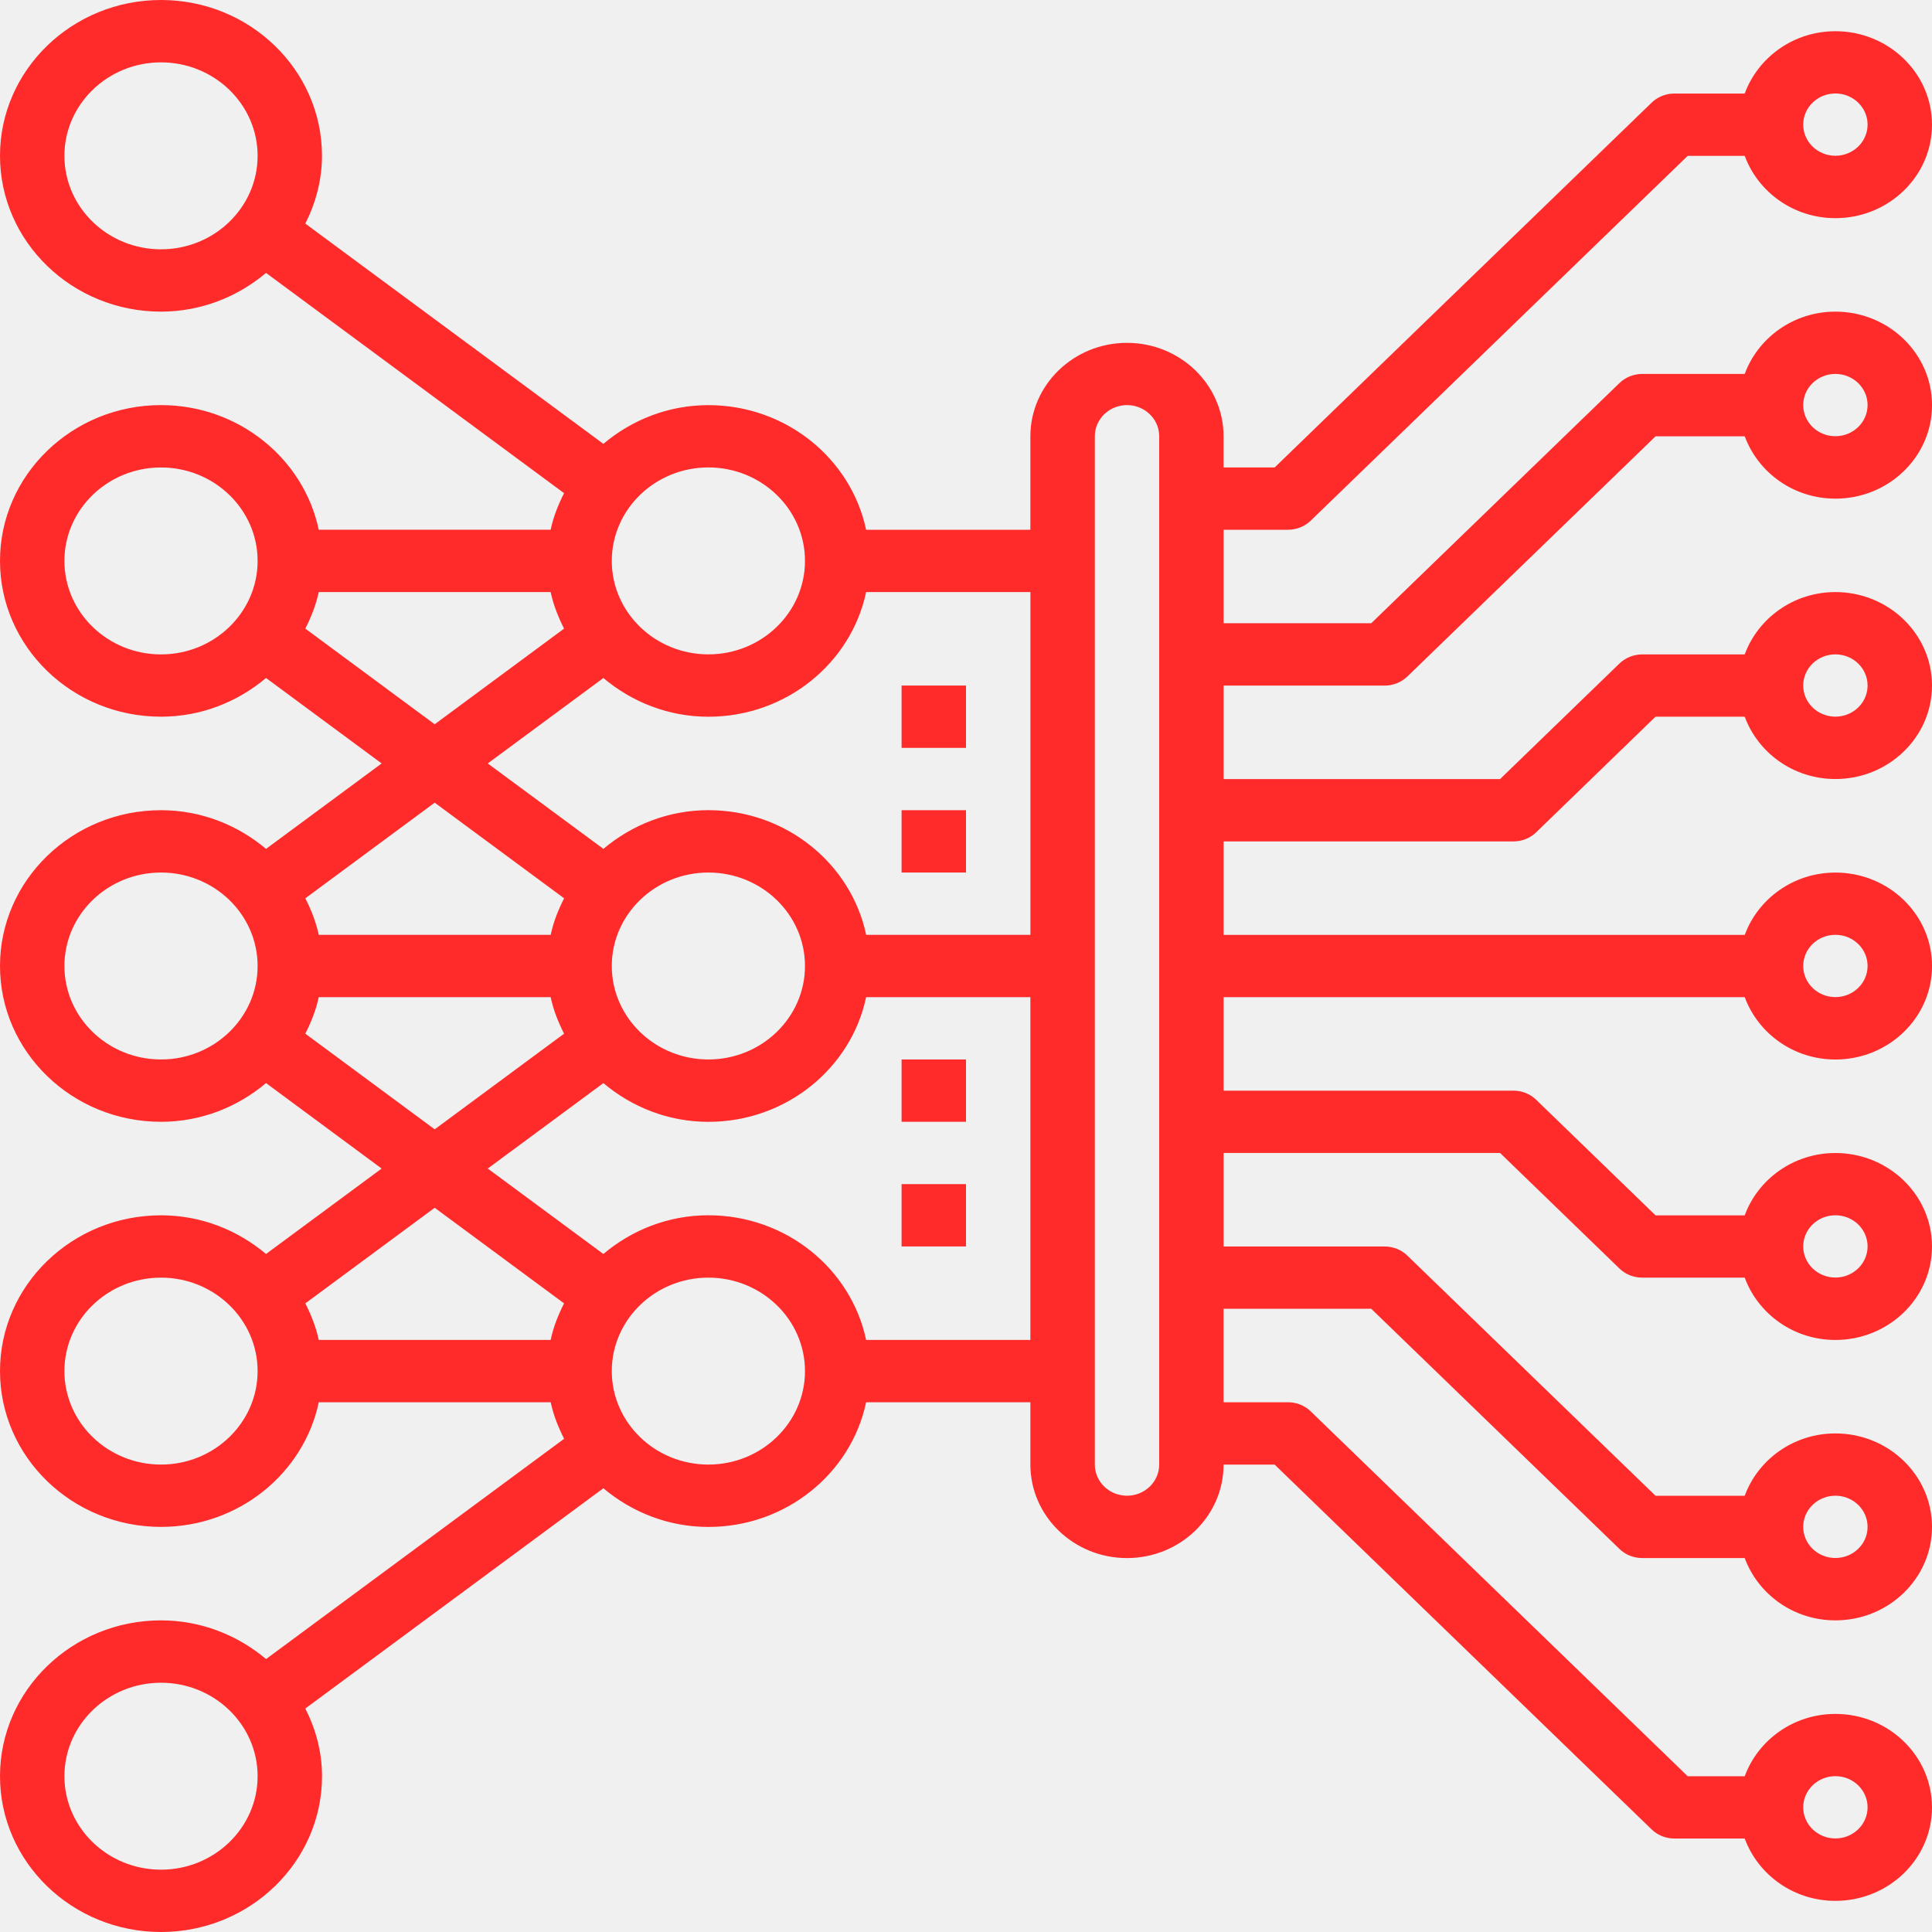
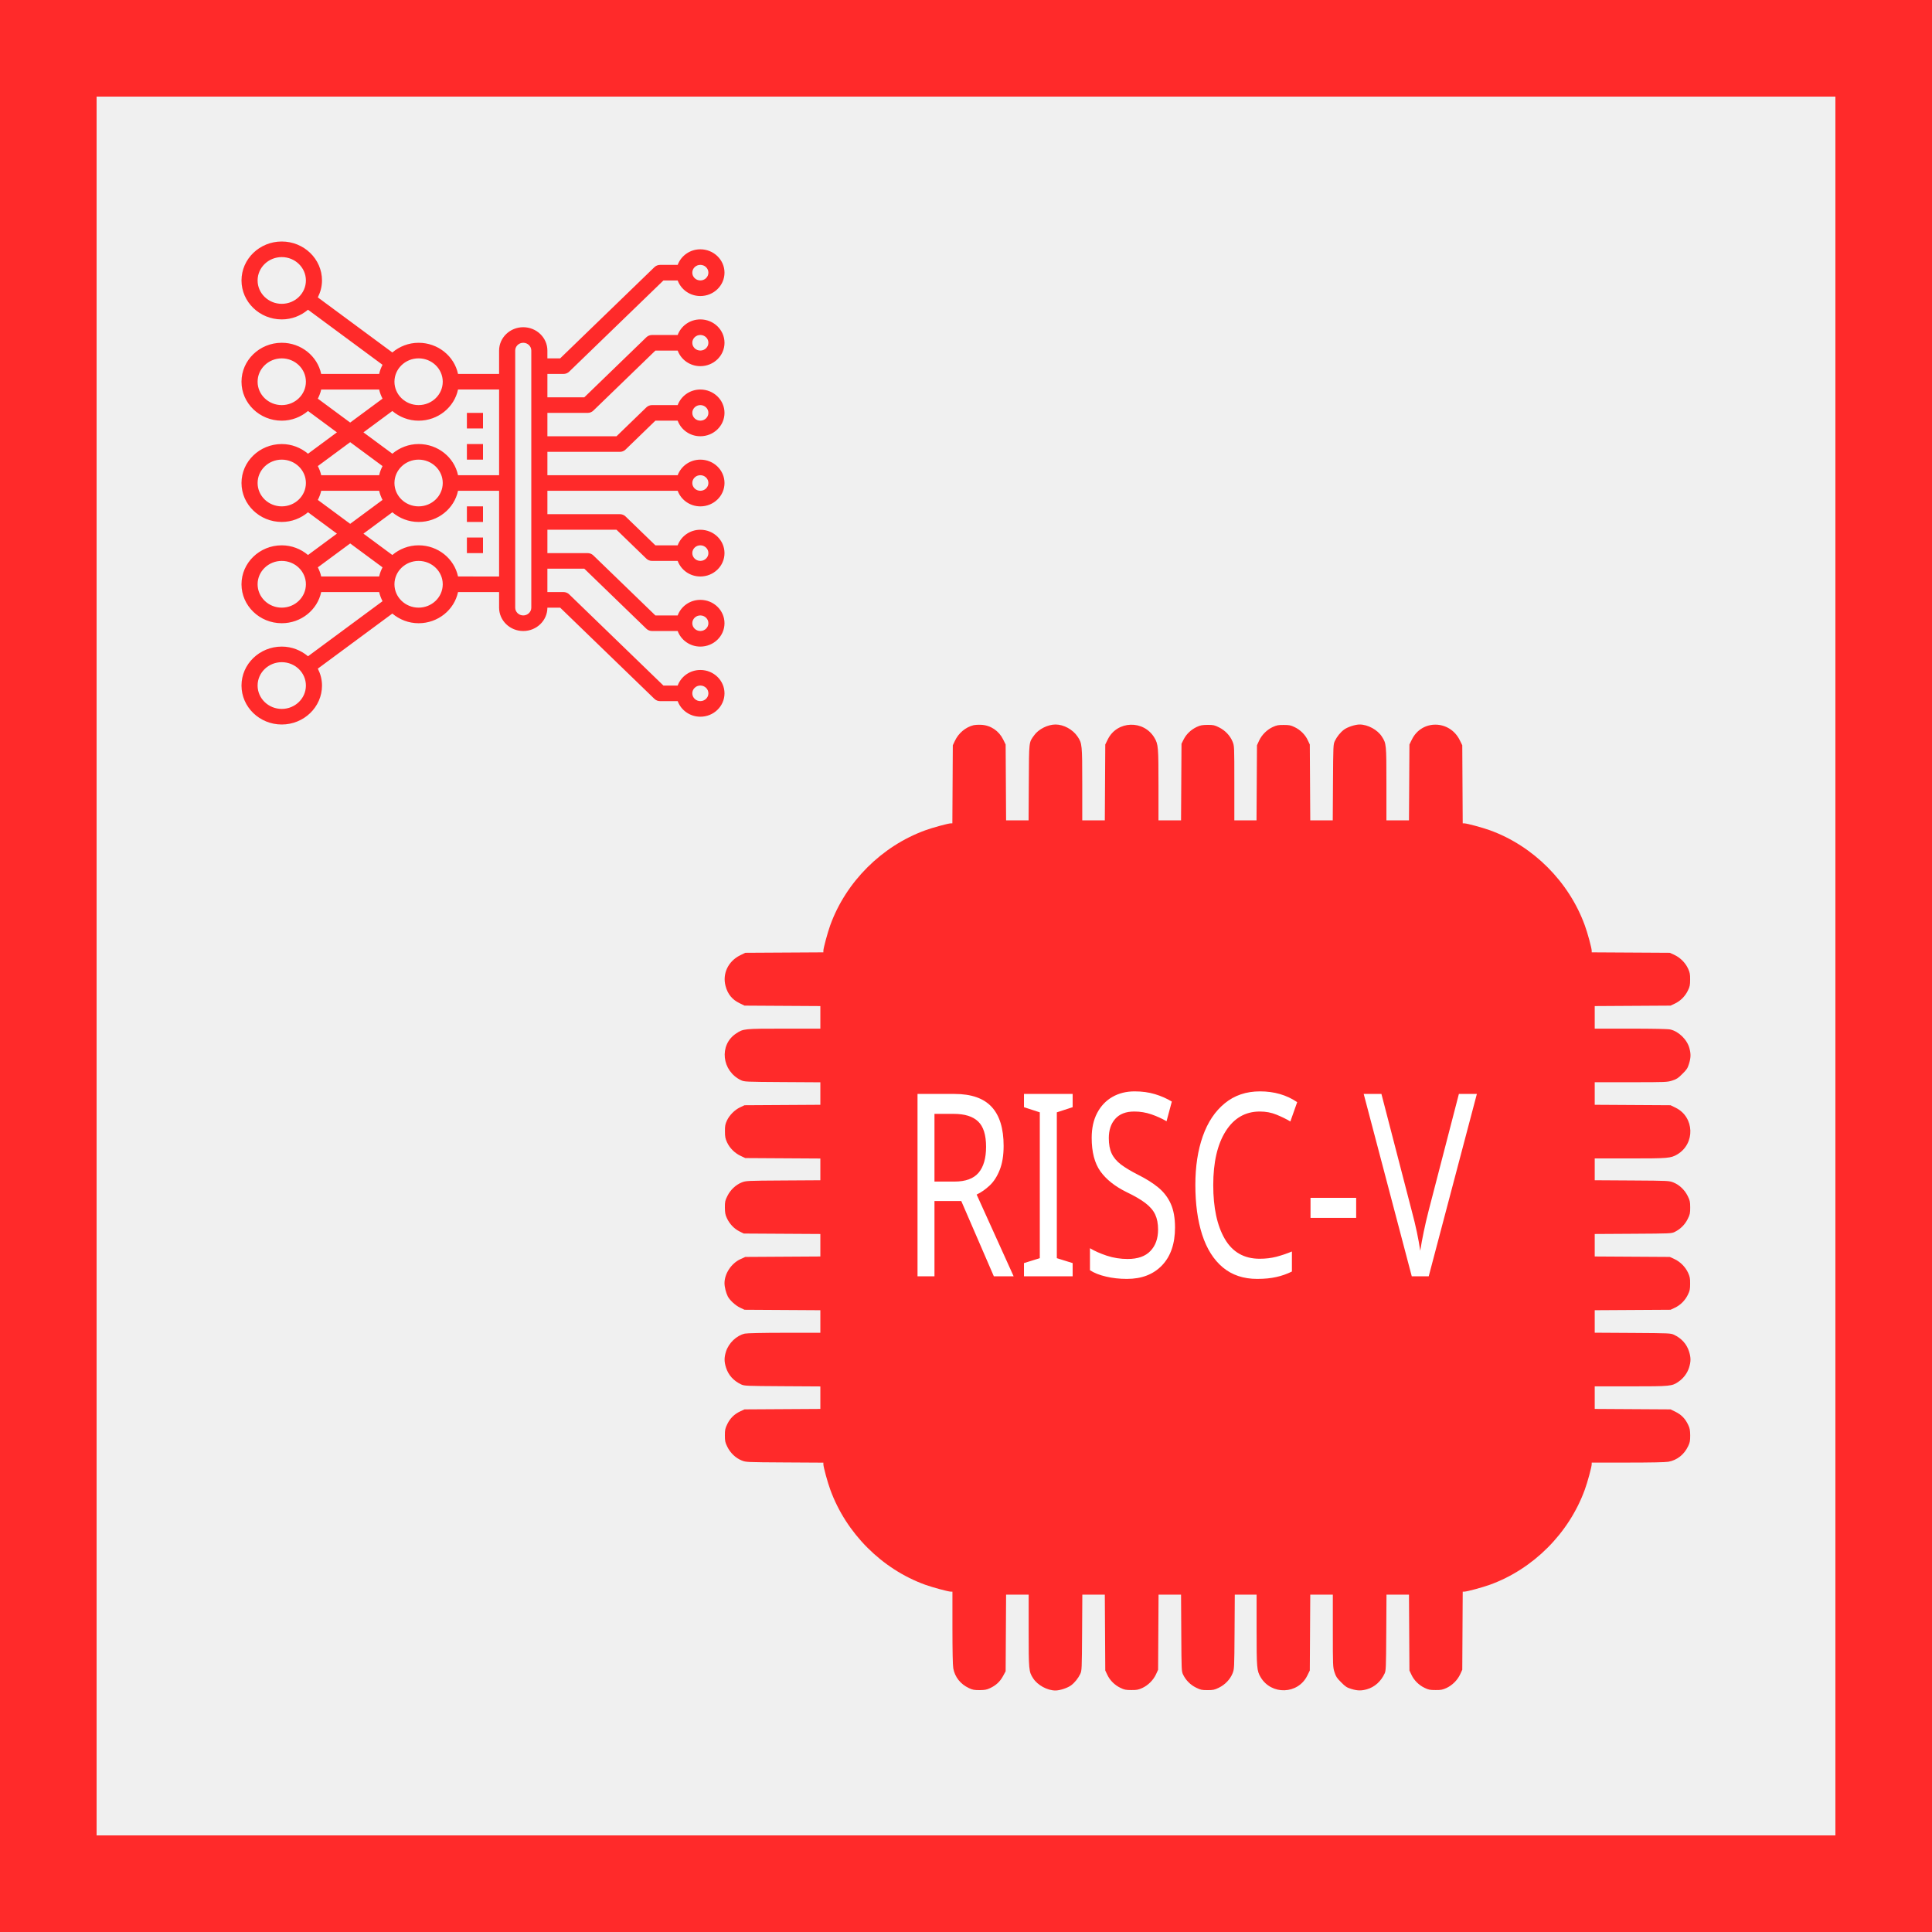
- <svg xmlns="http://www.w3.org/2000/svg" id="Layer_1_1_" enable-background="new 0 0 64 64" height="400" viewBox="0 0 50 50" width="400" version="1.1">
-   <defs id="defs15" />
-   <path d="m 33.333,13.71 c 0.221,0 0.433,-0.085 0.589,-0.236 l 9.756,-9.441 h 1.475 c 0.345,0.936 1.262,1.613 2.347,1.613 1.378,0 2.5,-1.085 2.5,-2.419 0,-1.334 -1.122,-2.419 -2.5,-2.419 -1.085,0 -2.002,0.677 -2.347,1.613 h -1.82 c -0.221,0 -0.433,0.085 -0.589,0.236 l -9.756,9.441 h -1.322 v -0.806 c 0,-1.334 -1.122,-2.419 -2.5,-2.419 -1.378,0 -2.5,1.085 -2.5,2.419 v 2.419 h -4.251 c -0.388,-1.838 -2.07,-3.226 -4.082,-3.226 -1.043,0 -1.987,0.386 -2.718,1.002 l -7.713,-5.7 C 8.17,5.252 8.333,4.663 8.333,4.032 8.333,1.809 6.464,0 4.167,0 1.869,0 0,1.809 0,4.032 0,6.256 1.869,8.065 4.167,8.065 5.21,8.065 6.153,7.678 6.885,7.063 l 7.713,5.7 c -0.151,0.299 -0.277,0.611 -0.347,0.946 H 8.249 c -0.388,-1.837 -2.071,-3.225 -4.083,-3.225 C 1.869,10.484 0,12.293 0,14.516 c 0,2.223 1.869,4.032 4.167,4.032 1.043,0 1.987,-0.386 2.718,-1.002 L 9.877,19.758 6.885,21.969 C 6.153,21.354 5.21,20.968 4.167,20.968 1.869,20.968 0,22.777 0,25 c 0,2.223 1.869,4.032 4.167,4.032 1.043,0 1.987,-0.386 2.718,-1.002 L 9.877,30.242 6.885,32.453 C 6.153,31.838 5.21,31.452 4.167,31.452 1.869,31.452 0,33.26 0,35.484 c 0,2.223 1.869,4.032 4.167,4.032 2.012,0 3.695,-1.388 4.083,-3.226 h 6.002 c 0.071,0.335 0.197,0.647 0.347,0.946 l -7.713,5.7 C 6.153,42.322 5.21,41.935 4.167,41.935 1.869,41.935 0,43.744 0,45.968 0,48.191 1.869,50 4.167,50 c 2.297,0 4.167,-1.809 4.167,-4.032 0,-0.631 -0.163,-1.22 -0.432,-1.752 l 7.713,-5.7 c 0.732,0.615 1.675,1.001 2.718,1.001 2.012,0 3.695,-1.388 4.082,-3.226 h 4.251 v 1.613 c 0,1.334 1.122,2.419 2.5,2.419 1.378,0 2.5,-1.085 2.5,-2.419 h 1.322 l 9.756,9.441 c 0.156,0.152 0.368,0.236 0.589,0.236 h 1.82 c 0.345,0.936 1.262,1.613 2.347,1.613 1.378,0 2.5,-1.085 2.5,-2.419 0,-1.334 -1.122,-2.419 -2.5,-2.419 -1.085,0 -2.002,0.677 -2.347,1.613 h -1.475 L 33.922,36.527 C 33.767,36.375 33.554,36.29 33.333,36.29 h -1.667 v -2.419 h 3.822 l 6.423,6.215 c 0.156,0.152 0.368,0.236 0.589,0.236 h 2.653 c 0.345,0.936 1.262,1.613 2.347,1.613 1.378,0 2.5,-1.085 2.5,-2.419 0,-1.334 -1.122,-2.419 -2.5,-2.419 -1.085,0 -2.002,0.677 -2.347,1.613 H 42.845 l -6.423,-6.215 c -0.156,-0.152 -0.368,-0.236 -0.589,-0.236 H 31.667 V 29.839 h 7.155 l 3.089,2.99 c 0.156,0.152 0.368,0.236 0.589,0.236 h 2.653 c 0.345,0.936 1.262,1.613 2.347,1.613 1.378,0 2.5,-1.085 2.5,-2.419 0,-1.334 -1.122,-2.419 -2.5,-2.419 -1.085,0 -2.002,0.677 -2.347,1.613 H 42.845 L 39.756,28.462 C 39.6,28.31 39.388,28.226 39.167,28.226 h -7.5 v -2.419 h 13.487 c 0.345,0.936 1.262,1.613 2.347,1.613 1.378,0 2.5,-1.085 2.5,-2.419 0,-1.334 -1.122,-2.419 -2.5,-2.419 -1.085,0 -2.002,0.677 -2.347,1.613 H 31.667 v -2.419 h 7.5 c 0.221,0 0.433,-0.085 0.589,-0.236 L 42.845,18.548 h 2.308 c 0.345,0.936 1.262,1.613 2.347,1.613 1.378,0 2.5,-1.085 2.5,-2.419 0,-1.334 -1.122,-2.419 -2.5,-2.419 -1.085,0 -2.002,0.677 -2.347,1.613 H 42.5 c -0.221,0 -0.433,0.085 -0.589,0.236 l -3.089,2.99 h -7.155 v -2.419 h 4.167 c 0.221,0 0.433,-0.085 0.589,-0.236 l 6.423,-6.215 h 2.308 c 0.345,0.936 1.262,1.613 2.347,1.613 1.378,0 2.5,-1.085 2.5,-2.419 C 50,9.15 48.878,8.065 47.5,8.065 c -1.085,0 -2.002,0.677 -2.347,1.613 H 42.5 c -0.221,0 -0.433,0.085 -0.589,0.236 l -6.423,6.215 H 31.667 V 13.71 Z M 47.5,2.419 c 0.459,0 0.833,0.361 0.833,0.806 0,0.445 -0.374,0.806 -0.833,0.806 -0.459,0 -0.833,-0.361 -0.833,-0.806 0,-0.445 0.374,-0.806 0.833,-0.806 z m 0,43.548 c 0.459,0 0.833,0.361 0.833,0.806 0,0.445 -0.374,0.806 -0.833,0.806 -0.459,0 -0.833,-0.361 -0.833,-0.806 0,-0.445 0.374,-0.806 0.833,-0.806 z m 0,-7.258 c 0.459,0 0.833,0.361 0.833,0.806 0,0.445 -0.374,0.806 -0.833,0.806 -0.459,0 -0.833,-0.361 -0.833,-0.806 0,-0.445 0.374,-0.806 0.833,-0.806 z m 0,-7.258 c 0.459,0 0.833,0.361 0.833,0.806 0,0.445 -0.374,0.806 -0.833,0.806 -0.459,0 -0.833,-0.361 -0.833,-0.806 0,-0.445 0.374,-0.806 0.833,-0.806 z m 0,-7.258 c 0.459,0 0.833,0.361 0.833,0.806 0,0.445 -0.374,0.806 -0.833,0.806 -0.459,0 -0.833,-0.361 -0.833,-0.806 0,-0.445 0.374,-0.806 0.833,-0.806 z m 0,-7.258 c 0.459,0 0.833,0.361 0.833,0.806 0,0.445 -0.374,0.806 -0.833,0.806 -0.459,0 -0.833,-0.361 -0.833,-0.806 0,-0.445 0.374,-0.806 0.833,-0.806 z m 0,-7.258 c 0.459,0 0.833,0.361 0.833,0.806 0,0.445 -0.374,0.806 -0.833,0.806 -0.459,0 -0.833,-0.361 -0.833,-0.806 0,-0.445 0.374,-0.806 0.833,-0.806 z m -25.084,5.645 h 4.251 v 8.871 h -4.251 c -0.388,-1.838 -2.07,-3.226 -4.082,-3.226 -1.043,0 -1.987,0.386 -2.718,1.002 L 12.623,19.758 15.615,17.547 c 0.732,0.615 1.675,1.002 2.718,1.002 2.012,0 3.695,-1.388 4.082,-3.226 z M 15.833,25 c 0,-1.334 1.122,-2.419 2.5,-2.419 1.378,0 2.5,1.085 2.5,2.419 0,1.334 -1.122,2.419 -2.5,2.419 -1.378,0 -2.5,-1.085 -2.5,-2.419 z m 2.5,-12.903 c 1.378,0 2.5,1.085 2.5,2.419 0,1.334 -1.122,2.419 -2.5,2.419 -1.378,0 -2.5,-1.085 -2.5,-2.419 0,-1.334 1.122,-2.419 2.5,-2.419 z M 4.167,6.452 c -1.378,0 -2.5,-1.085 -2.5,-2.419 0,-1.334 1.122,-2.419 2.5,-2.419 1.378,0 2.5,1.085 2.5,2.419 0,1.334 -1.122,2.419 -2.5,2.419 z m 0,10.484 c -1.378,0 -2.5,-1.085 -2.5,-2.419 0,-1.334 1.122,-2.419 2.5,-2.419 1.378,0 2.5,1.085 2.5,2.419 0,1.334 -1.122,2.419 -2.5,2.419 z m 3.735,-0.667 C 8.053,15.969 8.178,15.657 8.249,15.323 h 6.002 c 0.071,0.335 0.197,0.647 0.347,0.946 l -3.348,2.475 z m 6.697,6.979 c -0.151,0.299 -0.277,0.611 -0.347,0.946 H 8.249 C 8.178,23.859 8.053,23.547 7.902,23.248 L 11.25,20.773 Z M 4.167,27.419 c -1.378,0 -2.5,-1.085 -2.5,-2.419 0,-1.334 1.122,-2.419 2.5,-2.419 1.378,0 2.5,1.085 2.5,2.419 0,1.334 -1.122,2.419 -2.5,2.419 z m 3.735,-0.667 C 8.053,26.453 8.178,26.141 8.249,25.806 h 6.002 c 0.071,0.335 0.197,0.647 0.347,0.946 l -3.348,2.475 z m 6.349,7.925 H 8.249 C 8.178,34.343 8.053,34.031 7.902,33.731 L 11.25,31.257 l 3.348,2.474 c -0.151,0.299 -0.277,0.611 -0.347,0.946 z M 4.167,37.903 c -1.378,0 -2.5,-1.085 -2.5,-2.419 0,-1.334 1.122,-2.419 2.5,-2.419 1.378,0 2.5,1.085 2.5,2.419 0,1.334 -1.122,2.419 -2.5,2.419 z m 0,10.484 c -1.378,0 -2.5,-1.085 -2.5,-2.419 0,-1.334 1.122,-2.419 2.5,-2.419 1.378,0 2.5,1.085 2.5,2.419 0,1.334 -1.122,2.419 -2.5,2.419 z M 18.333,37.903 c -1.378,0 -2.5,-1.085 -2.5,-2.419 0,-1.334 1.122,-2.419 2.5,-2.419 1.378,0 2.5,1.085 2.5,2.419 0,1.334 -1.122,2.419 -2.5,2.419 z m 4.082,-3.226 c -0.388,-1.838 -2.07,-3.226 -4.082,-3.226 -1.043,0 -1.987,0.386 -2.718,1.002 L 12.623,30.242 15.615,28.031 c 0.732,0.615 1.675,1.002 2.718,1.002 2.012,0 3.695,-1.388 4.082,-3.226 h 4.251 v 8.871 z M 30,37.903 c 0,0.445 -0.374,0.806 -0.833,0.806 -0.459,0 -0.833,-0.361 -0.833,-0.806 V 11.29 c 0,-0.445 0.374,-0.806 0.833,-0.806 0.459,0 0.833,0.361 0.833,0.806 z" id="path2" style="stroke-width:0.82;fill:#ff2a2a;fill-opacity:1" />
-   <path d="M 23.333,17.742 H 25 v 1.613 h -1.667 z" id="path4" style="stroke-width:0.82;fill:#ff2a2a;fill-opacity:1" />
-   <path d="M 23.333,20.968 H 25 v 1.613 h -1.667 z" id="path6" style="stroke-width:0.82;fill:#ff2a2a;fill-opacity:1" />
-   <path d="M 23.333,27.419 H 25 v 1.613 h -1.667 z" id="path8" style="stroke-width:0.82;fill:#ff2a2a;fill-opacity:1" />
-   <path d="M 23.333,30.645 H 25 v 1.613 h -1.667 z" id="path10" style="stroke-width:0.82;fill:#ff2a2a;fill-opacity:1" />
+ <svg xmlns="http://www.w3.org/2000/svg" version="1.0" width="400" height="400" viewBox="0 0 300 300" preserveAspectRatio="xMidYMid meet" id="svg8">
+   <defs id="defs12" />
+   <g transform="matrix(0.01171969,0,0,-0.01171875,112.5,262.5)" id="g6" style="fill:#ff2a2a;stroke:none">
+     <path d="m 3297,12790 c -105,-27 -197,-105 -245,-208 l -27,-57 -3,-517 -3,-518 h -22 c -33,0 -241,-57 -337,-92 -577,-210 -1051,-683 -1259,-1258 -35,-97 -91,-304 -91,-337 v -22 l -518,-3 -517,-3 -67,-33 C 49,9664 -30,9498 14,9335 42,9228 101,9155 198,9108 l 67,-33 502,-3 503,-3 V 8920 8770 H 788 c -535,0 -538,-1 -635,-65 -228,-151 -190,-497 67,-619 44,-20 59,-21 548,-24 l 502,-3 v -149 -149 l -502,-3 -503,-3 -57,-27 C 135,7694 66,7624 32,7552 10,7504 5,7481 6,7410 c 0,-72 4,-94 28,-147 35,-76 103,-144 184,-181 l 57,-27 497,-3 498,-3 v -144 -144 l -492,-3 C 291,6755 284,6754 228,6732 148,6700 78,6633 38,6552 8,6492 5,6477 5,6400 c 1,-70 5,-95 27,-142 35,-75 94,-138 165,-174 l 58,-29 507,-3 508,-3 v -149 -149 l -497,-3 -498,-3 -63,-29 C 90,5660 0,5523 0,5397 c 0,-50 20,-129 44,-176 28,-52 102,-120 164,-149 l 57,-27 503,-3 502,-3 V 4890 4740 H 793 c -289,0 -496,-5 -523,-11 -111,-25 -215,-125 -251,-240 -24,-78 -24,-131 1,-210 31,-99 99,-175 200,-223 44,-20 59,-21 548,-24 l 502,-3 v -149 -149 l -502,-3 -503,-3 -56,-26 C 130,3662 76,3609 38,3532 9,3472 5,3456 5,3380 c 0,-76 4,-93 33,-152 40,-81 110,-148 190,-180 57,-23 61,-23 569,-26 l 513,-3 v -22 c 0,-33 56,-241 92,-337 210,-577 683,-1051 1258,-1259 98,-35 304,-91 338,-91 h 22 V 832 c 0,-301 4,-500 11,-538 21,-116 96,-210 207,-262 48,-23 70,-27 142,-27 70,1 94,5 140,27 77,36 131,86 171,160 l 34,63 3,508 3,507 h 149 150 V 793 c 0,-523 2,-543 59,-631 58,-91 188,-162 296,-162 59,0 162,34 208,69 48,36 94,94 121,151 20,44 21,59 24,548 l 3,502 h 149 149 l 3,-502 3,-503 27,-57 c 34,-73 98,-137 174,-173 51,-25 71,-29 144,-29 72,-1 94,4 145,27 78,36 146,104 182,181 l 28,61 3,498 3,497 h 149 149 l 3,-508 c 3,-500 3,-508 25,-553 36,-74 97,-135 171,-171 60,-30 76,-33 152,-33 76,0 93,4 152,33 81,40 148,110 180,190 22,56 23,63 26,549 l 3,493 h 145 144 V 803 c 0,-505 3,-541 53,-626 142,-241 496,-230 619,21 l 33,67 3,502 3,503 h 149 150 V 790 c 0,-467 1,-481 22,-547 18,-57 32,-79 88,-134 57,-58 75,-70 134,-88 81,-25 134,-26 207,-5 103,29 186,104 235,209 18,37 19,77 22,543 l 3,502 h 149 149 l 3,-502 3,-503 27,-57 c 34,-73 98,-137 174,-173 51,-25 71,-29 144,-29 72,-1 94,4 145,27 78,36 146,104 182,181 l 28,61 3,518 3,517 h 22 c 33,0 240,56 337,91 575,208 1048,682 1258,1259 36,97 92,304 92,338 v 22 h 478 c 301,0 500,4 538,11 116,21 210,96 262,207 23,48 27,70 27,142 -1,70 -5,94 -27,140 -38,81 -89,134 -166,172 l -67,33 -502,3 -503,3 v 149 150 h 478 c 526,0 546,2 631,61 67,46 118,114 141,188 25,80 25,132 0,212 -31,99 -99,175 -200,223 -44,20 -59,21 -547,24 l -503,3 v 149 149 l 503,3 502,3 57,27 c 73,34 137,98 173,174 25,51 29,71 29,144 1,72 -4,94 -27,145 -36,78 -104,146 -181,182 l -61,28 -497,3 -498,3 v 149 149 l 508,3 c 500,3 508,3 553,25 74,36 135,97 171,171 30,60 33,76 33,152 0,76 -4,93 -33,152 -40,81 -110,148 -190,180 -56,22 -63,23 -549,26 l -493,3 v 145 144 h 468 c 504,0 540,3 625,53 241,142 230,496 -21,619 l -67,33 -502,3 -503,3 v 149 150 h 480 c 467,0 481,1 547,22 57,18 79,32 134,88 58,57 70,75 88,134 25,80 26,131 6,205 -30,116 -144,226 -255,250 -33,7 -222,11 -525,11 h -475 v 150 149 l 503,3 502,3 57,27 c 73,34 137,98 173,174 25,51 29,71 29,144 1,72 -4,94 -27,145 -36,78 -104,146 -181,182 l -61,28 -517,3 -518,3 v 22 c 0,33 -56,241 -92,337 -210,577 -683,1051 -1258,1259 -97,35 -304,91 -337,91 h -22 l -3,518 -3,517 -33,67 c -133,270 -503,276 -634,10 l -33,-67 -3,-502 -3,-503 h -149 -150 v 483 c 0,529 -1,535 -61,628 -57,89 -186,159 -294,159 -59,0 -162,-34 -208,-69 -48,-36 -94,-94 -121,-151 -20,-44 -21,-59 -24,-547 l -3,-503 h -149 -149 l -3,503 -3,502 -27,57 c -34,73 -98,137 -174,173 -51,25 -71,29 -144,29 -72,1 -94,-4 -145,-27 -78,-36 -146,-104 -182,-181 l -28,-61 -3,-497 -3,-498 h -147 -147 v 493 c 0,489 0,492 -23,549 -32,80 -99,150 -180,190 -60,30 -75,33 -152,33 -70,-1 -95,-5 -142,-27 -75,-35 -138,-94 -174,-165 l -29,-58 -3,-507 -3,-508 h -149 -150 v 468 c 0,504 -3,540 -53,625 -142,241 -496,230 -619,-21 l -33,-67 -3,-502 -3,-503 h -149 -150 v 478 c 0,527 -2,543 -62,632 -63,94 -184,160 -292,160 -102,0 -226,-62 -283,-143 -71,-98 -68,-69 -71,-624 l -3,-503 h -149 -149 l -3,503 -3,502 -33,67 c -57,115 -166,188 -291,194 -36,2 -83,-1 -104,-6 z" id="path4" style="fill:#ff2a2a" />
+   </g>
+   <text xml:space="preserve" style="font-style:normal;font-weight:normal;font-size:6.815px;line-height:23;font-family:sans-serif;letter-spacing:0px;word-spacing:0px;fill:#000000;fill-opacity:1;stroke:none;stroke-width:0.17" x="162.532" y="170.259" id="text828" transform="scale(0.8590761,1.164041)">
+     <tspan id="tspan826" x="162.532" y="170.259" style="font-size:34.075px;line-height:40;fill:#ffffff;stroke-width:0.17">RISC-V</tspan>
+   </text>
+   <flowRoot xml:space="preserve" id="flowRoot830" style="font-style:normal;font-weight:normal;font-size:40px;line-height:20;font-family:sans-serif;letter-spacing:0px;word-spacing:0px;fill:#000000;fill-opacity:1;stroke:none" transform="translate(0,-980)">
+     <flowRegion id="flowRegion832">
+       <rect id="rect834" width="2127.681" height="612.419" x="-110.488" y="510.24" />
+     </flowRegion>
+     <flowPara id="flowPara836" />
+   </flowRoot>
+   <rect style="fill:#ff2a2a;fill-opacity:1;stroke-width:0.501" id="rect46" width="15" height="300" x="-2.8421709e-14" y="3.0000001e-06" />
+   <rect style="fill:#ff2a2a;fill-opacity:1;stroke-width:0.501" id="rect46-3" width="15" height="300" x="285" y="3.0000001e-06" />
+   <rect style="fill:#ff2a2a;fill-opacity:1;stroke-width:0.501" id="rect46-6" width="15" height="300" x="285" y="-300" transform="rotate(90)" />
+   <rect style="fill:#ff2a2a;fill-opacity:1;stroke-width:0.501" id="rect46-6-7" width="15" height="300" x="3.0000001e-06" y="-300" transform="rotate(90)" />
+   <g id="g842" transform="matrix(1.5,0,0,1.5,37.5,37.5)">
+     <path style="fill:#ff2a2a;fill-opacity:1;stroke-width:0.82" id="path2-3" d="m 33.333,13.71 c 0.221,0 0.433,-0.085 0.589,-0.236 l 9.756,-9.441 h 1.475 c 0.345,0.936 1.262,1.613 2.347,1.613 1.378,0 2.5,-1.085 2.5,-2.419 0,-1.334 -1.122,-2.419 -2.5,-2.419 -1.085,0 -2.002,0.677 -2.347,1.613 h -1.82 c -0.221,0 -0.433,0.085 -0.589,0.236 l -9.756,9.441 h -1.322 v -0.806 c 0,-1.334 -1.122,-2.419 -2.5,-2.419 -1.378,0 -2.5,1.085 -2.5,2.419 v 2.419 h -4.251 c -0.388,-1.838 -2.07,-3.226 -4.082,-3.226 -1.043,0 -1.987,0.386 -2.718,1.002 l -7.713,-5.7 C 8.17,5.252 8.333,4.663 8.333,4.032 8.333,1.809 6.464,0 4.167,0 1.869,0 0,1.809 0,4.032 0,6.256 1.869,8.065 4.167,8.065 5.21,8.065 6.153,7.678 6.885,7.063 l 7.713,5.7 c -0.151,0.299 -0.277,0.611 -0.347,0.946 H 8.249 c -0.388,-1.837 -2.071,-3.225 -4.083,-3.225 C 1.869,10.484 0,12.293 0,14.516 c 0,2.223 1.869,4.032 4.167,4.032 1.043,0 1.987,-0.386 2.718,-1.002 L 9.877,19.758 6.885,21.969 C 6.153,21.354 5.21,20.968 4.167,20.968 1.869,20.968 0,22.777 0,25 c 0,2.223 1.869,4.032 4.167,4.032 1.043,0 1.987,-0.386 2.718,-1.002 L 9.877,30.242 6.885,32.453 C 6.153,31.838 5.21,31.452 4.167,31.452 1.869,31.452 0,33.26 0,35.484 c 0,2.223 1.869,4.032 4.167,4.032 2.012,0 3.695,-1.388 4.083,-3.226 h 6.002 c 0.071,0.335 0.197,0.647 0.347,0.946 l -7.713,5.7 C 6.153,42.322 5.21,41.935 4.167,41.935 1.869,41.935 0,43.744 0,45.968 0,48.191 1.869,50 4.167,50 c 2.297,0 4.167,-1.809 4.167,-4.032 0,-0.631 -0.163,-1.22 -0.432,-1.752 l 7.713,-5.7 c 0.732,0.615 1.675,1.001 2.718,1.001 2.012,0 3.695,-1.388 4.082,-3.226 h 4.251 v 1.613 c 0,1.334 1.122,2.419 2.5,2.419 1.378,0 2.5,-1.085 2.5,-2.419 h 1.322 l 9.756,9.441 c 0.156,0.152 0.368,0.236 0.589,0.236 h 1.82 c 0.345,0.936 1.262,1.613 2.347,1.613 1.378,0 2.5,-1.085 2.5,-2.419 0,-1.334 -1.122,-2.419 -2.5,-2.419 -1.085,0 -2.002,0.677 -2.347,1.613 h -1.475 L 33.922,36.527 C 33.767,36.375 33.554,36.29 33.333,36.29 h -1.667 v -2.419 h 3.822 l 6.423,6.215 c 0.156,0.152 0.368,0.236 0.589,0.236 h 2.653 c 0.345,0.936 1.262,1.613 2.347,1.613 1.378,0 2.5,-1.085 2.5,-2.419 0,-1.334 -1.122,-2.419 -2.5,-2.419 -1.085,0 -2.002,0.677 -2.347,1.613 H 42.845 l -6.423,-6.215 c -0.156,-0.152 -0.368,-0.236 -0.589,-0.236 H 31.667 V 29.839 h 7.155 l 3.089,2.99 c 0.156,0.152 0.368,0.236 0.589,0.236 h 2.653 c 0.345,0.936 1.262,1.613 2.347,1.613 1.378,0 2.5,-1.085 2.5,-2.419 0,-1.334 -1.122,-2.419 -2.5,-2.419 -1.085,0 -2.002,0.677 -2.347,1.613 H 42.845 L 39.756,28.462 C 39.6,28.31 39.388,28.226 39.167,28.226 h -7.5 v -2.419 h 13.487 c 0.345,0.936 1.262,1.613 2.347,1.613 1.378,0 2.5,-1.085 2.5,-2.419 0,-1.334 -1.122,-2.419 -2.5,-2.419 -1.085,0 -2.002,0.677 -2.347,1.613 H 31.667 v -2.419 h 7.5 c 0.221,0 0.433,-0.085 0.589,-0.236 L 42.845,18.548 h 2.308 c 0.345,0.936 1.262,1.613 2.347,1.613 1.378,0 2.5,-1.085 2.5,-2.419 0,-1.334 -1.122,-2.419 -2.5,-2.419 -1.085,0 -2.002,0.677 -2.347,1.613 H 42.5 c -0.221,0 -0.433,0.085 -0.589,0.236 l -3.089,2.99 h -7.155 v -2.419 h 4.167 c 0.221,0 0.433,-0.085 0.589,-0.236 l 6.423,-6.215 h 2.308 c 0.345,0.936 1.262,1.613 2.347,1.613 1.378,0 2.5,-1.085 2.5,-2.419 C 50,9.15 48.878,8.065 47.5,8.065 c -1.085,0 -2.002,0.677 -2.347,1.613 H 42.5 c -0.221,0 -0.433,0.085 -0.589,0.236 l -6.423,6.215 H 31.667 V 13.71 Z M 47.5,2.419 c 0.459,0 0.833,0.361 0.833,0.806 0,0.445 -0.374,0.806 -0.833,0.806 -0.459,0 -0.833,-0.361 -0.833,-0.806 0,-0.445 0.374,-0.806 0.833,-0.806 z m 0,43.548 c 0.459,0 0.833,0.361 0.833,0.806 0,0.445 -0.374,0.806 -0.833,0.806 -0.459,0 -0.833,-0.361 -0.833,-0.806 0,-0.445 0.374,-0.806 0.833,-0.806 z m 0,-7.258 c 0.459,0 0.833,0.361 0.833,0.806 0,0.445 -0.374,0.806 -0.833,0.806 -0.459,0 -0.833,-0.361 -0.833,-0.806 0,-0.445 0.374,-0.806 0.833,-0.806 z m 0,-7.258 c 0.459,0 0.833,0.361 0.833,0.806 0,0.445 -0.374,0.806 -0.833,0.806 -0.459,0 -0.833,-0.361 -0.833,-0.806 0,-0.445 0.374,-0.806 0.833,-0.806 z m 0,-7.258 c 0.459,0 0.833,0.361 0.833,0.806 0,0.445 -0.374,0.806 -0.833,0.806 -0.459,0 -0.833,-0.361 -0.833,-0.806 0,-0.445 0.374,-0.806 0.833,-0.806 z m 0,-7.258 c 0.459,0 0.833,0.361 0.833,0.806 0,0.445 -0.374,0.806 -0.833,0.806 -0.459,0 -0.833,-0.361 -0.833,-0.806 0,-0.445 0.374,-0.806 0.833,-0.806 z m 0,-7.258 c 0.459,0 0.833,0.361 0.833,0.806 0,0.445 -0.374,0.806 -0.833,0.806 -0.459,0 -0.833,-0.361 -0.833,-0.806 0,-0.445 0.374,-0.806 0.833,-0.806 z m -25.084,5.645 h 4.251 v 8.871 h -4.251 c -0.388,-1.838 -2.07,-3.226 -4.082,-3.226 -1.043,0 -1.987,0.386 -2.718,1.002 L 12.623,19.758 15.615,17.547 c 0.732,0.615 1.675,1.002 2.718,1.002 2.012,0 3.695,-1.388 4.082,-3.226 z M 15.833,25 c 0,-1.334 1.122,-2.419 2.5,-2.419 1.378,0 2.5,1.085 2.5,2.419 0,1.334 -1.122,2.419 -2.5,2.419 -1.378,0 -2.5,-1.085 -2.5,-2.419 z m 2.5,-12.903 c 1.378,0 2.5,1.085 2.5,2.419 0,1.334 -1.122,2.419 -2.5,2.419 -1.378,0 -2.5,-1.085 -2.5,-2.419 0,-1.334 1.122,-2.419 2.5,-2.419 z M 4.167,6.452 c -1.378,0 -2.5,-1.085 -2.5,-2.419 0,-1.334 1.122,-2.419 2.5,-2.419 1.378,0 2.5,1.085 2.5,2.419 0,1.334 -1.122,2.419 -2.5,2.419 z m 0,10.484 c -1.378,0 -2.5,-1.085 -2.5,-2.419 0,-1.334 1.122,-2.419 2.5,-2.419 1.378,0 2.5,1.085 2.5,2.419 0,1.334 -1.122,2.419 -2.5,2.419 z m 3.735,-0.667 C 8.053,15.969 8.178,15.657 8.249,15.323 h 6.002 c 0.071,0.335 0.197,0.647 0.347,0.946 l -3.348,2.475 z m 6.697,6.979 c -0.151,0.299 -0.277,0.611 -0.347,0.946 H 8.249 C 8.178,23.859 8.053,23.547 7.902,23.248 L 11.25,20.773 Z M 4.167,27.419 c -1.378,0 -2.5,-1.085 -2.5,-2.419 0,-1.334 1.122,-2.419 2.5,-2.419 1.378,0 2.5,1.085 2.5,2.419 0,1.334 -1.122,2.419 -2.5,2.419 z m 3.735,-0.667 C 8.053,26.453 8.178,26.141 8.249,25.806 h 6.002 c 0.071,0.335 0.197,0.647 0.347,0.946 l -3.348,2.475 z m 6.349,7.925 H 8.249 C 8.178,34.343 8.053,34.031 7.902,33.731 L 11.25,31.257 l 3.348,2.474 c -0.151,0.299 -0.277,0.611 -0.347,0.946 z M 4.167,37.903 c -1.378,0 -2.5,-1.085 -2.5,-2.419 0,-1.334 1.122,-2.419 2.5,-2.419 1.378,0 2.5,1.085 2.5,2.419 0,1.334 -1.122,2.419 -2.5,2.419 z m 0,10.484 c -1.378,0 -2.5,-1.085 -2.5,-2.419 0,-1.334 1.122,-2.419 2.5,-2.419 1.378,0 2.5,1.085 2.5,2.419 0,1.334 -1.122,2.419 -2.5,2.419 z M 18.333,37.903 c -1.378,0 -2.5,-1.085 -2.5,-2.419 0,-1.334 1.122,-2.419 2.5,-2.419 1.378,0 2.5,1.085 2.5,2.419 0,1.334 -1.122,2.419 -2.5,2.419 z m 4.082,-3.226 c -0.388,-1.838 -2.07,-3.226 -4.082,-3.226 -1.043,0 -1.987,0.386 -2.718,1.002 L 12.623,30.242 15.615,28.031 c 0.732,0.615 1.675,1.002 2.718,1.002 2.012,0 3.695,-1.388 4.082,-3.226 h 4.251 v 8.871 z M 30,37.903 c 0,0.445 -0.374,0.806 -0.833,0.806 -0.459,0 -0.833,-0.361 -0.833,-0.806 V 11.29 c 0,-0.445 0.374,-0.806 0.833,-0.806 0.459,0 0.833,0.361 0.833,0.806 z" />
+     <path style="fill:#ff2a2a;fill-opacity:1;stroke-width:0.82" id="path4-6" d="M 23.333,17.742 H 25 v 1.613 h -1.667 z" />
+     <path style="fill:#ff2a2a;fill-opacity:1;stroke-width:0.82" id="path6" d="M 23.333,20.968 H 25 v 1.613 h -1.667 z" />
+     <path style="fill:#ff2a2a;fill-opacity:1;stroke-width:0.82" id="path8" d="M 23.333,27.419 H 25 v 1.613 h -1.667 z" />
+     <path style="fill:#ff2a2a;fill-opacity:1;stroke-width:0.82" id="path10" d="M 23.333,30.645 H 25 v 1.613 h -1.667 z" />
+   </g>
</svg>
